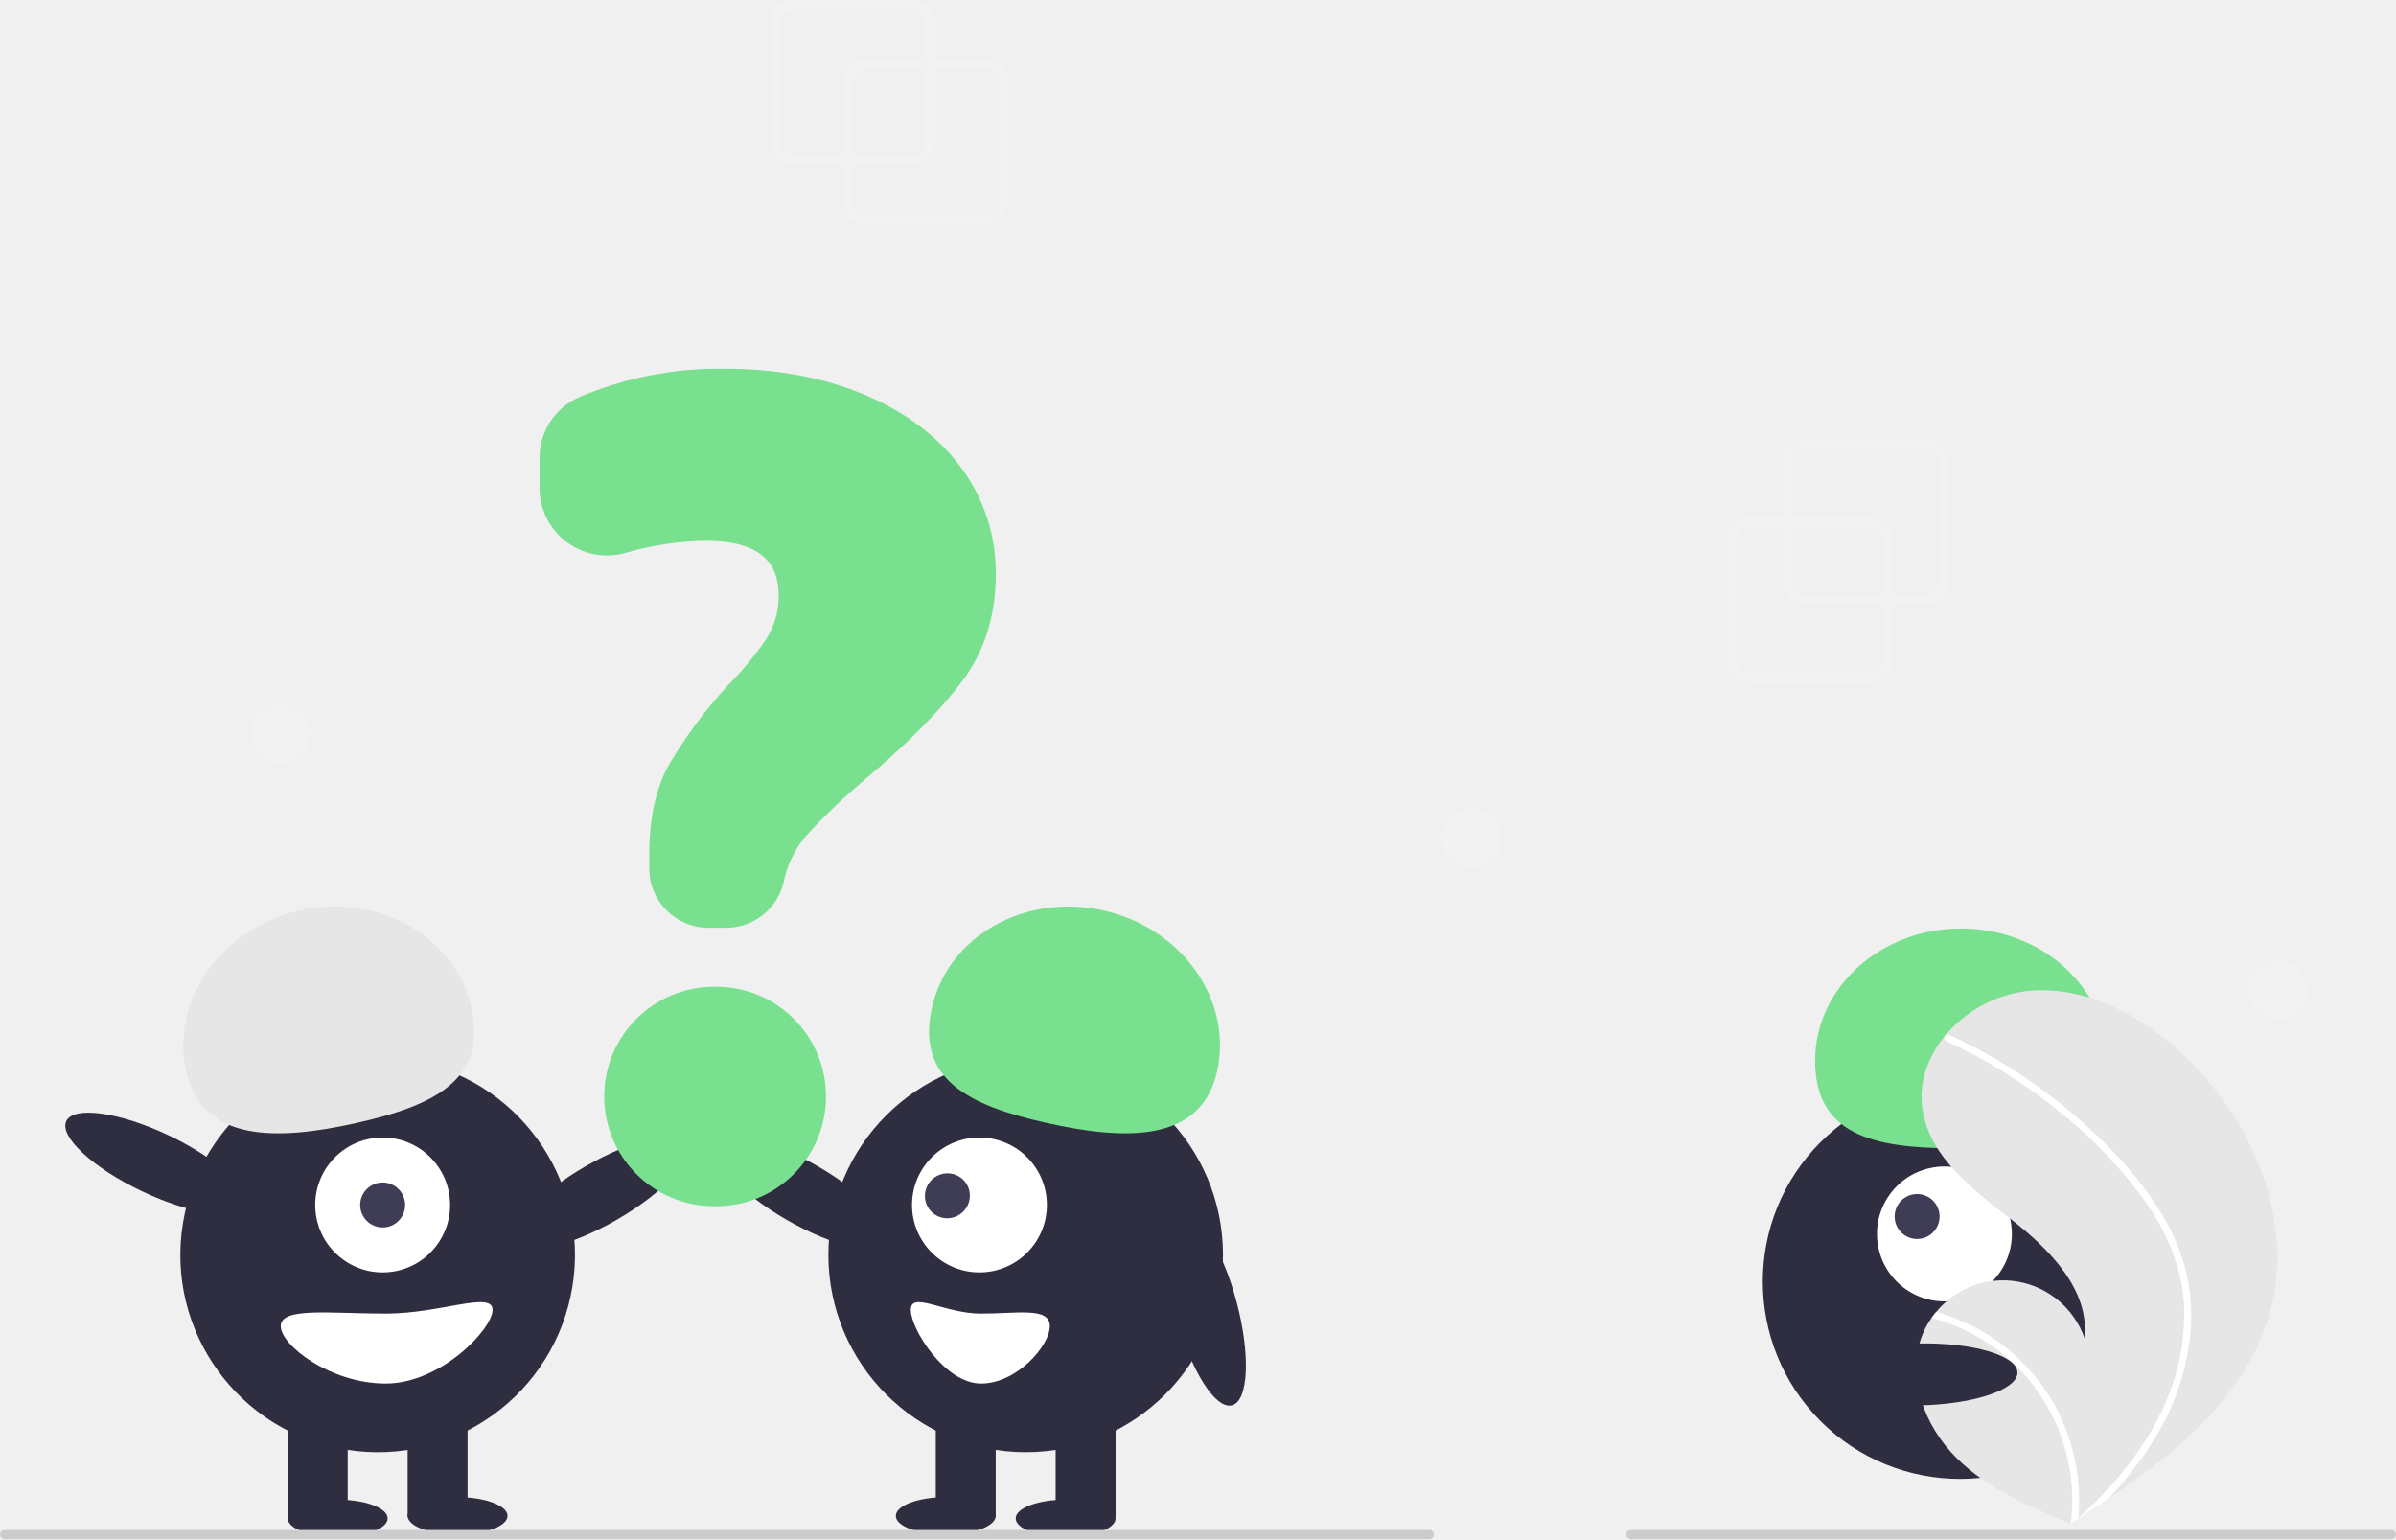
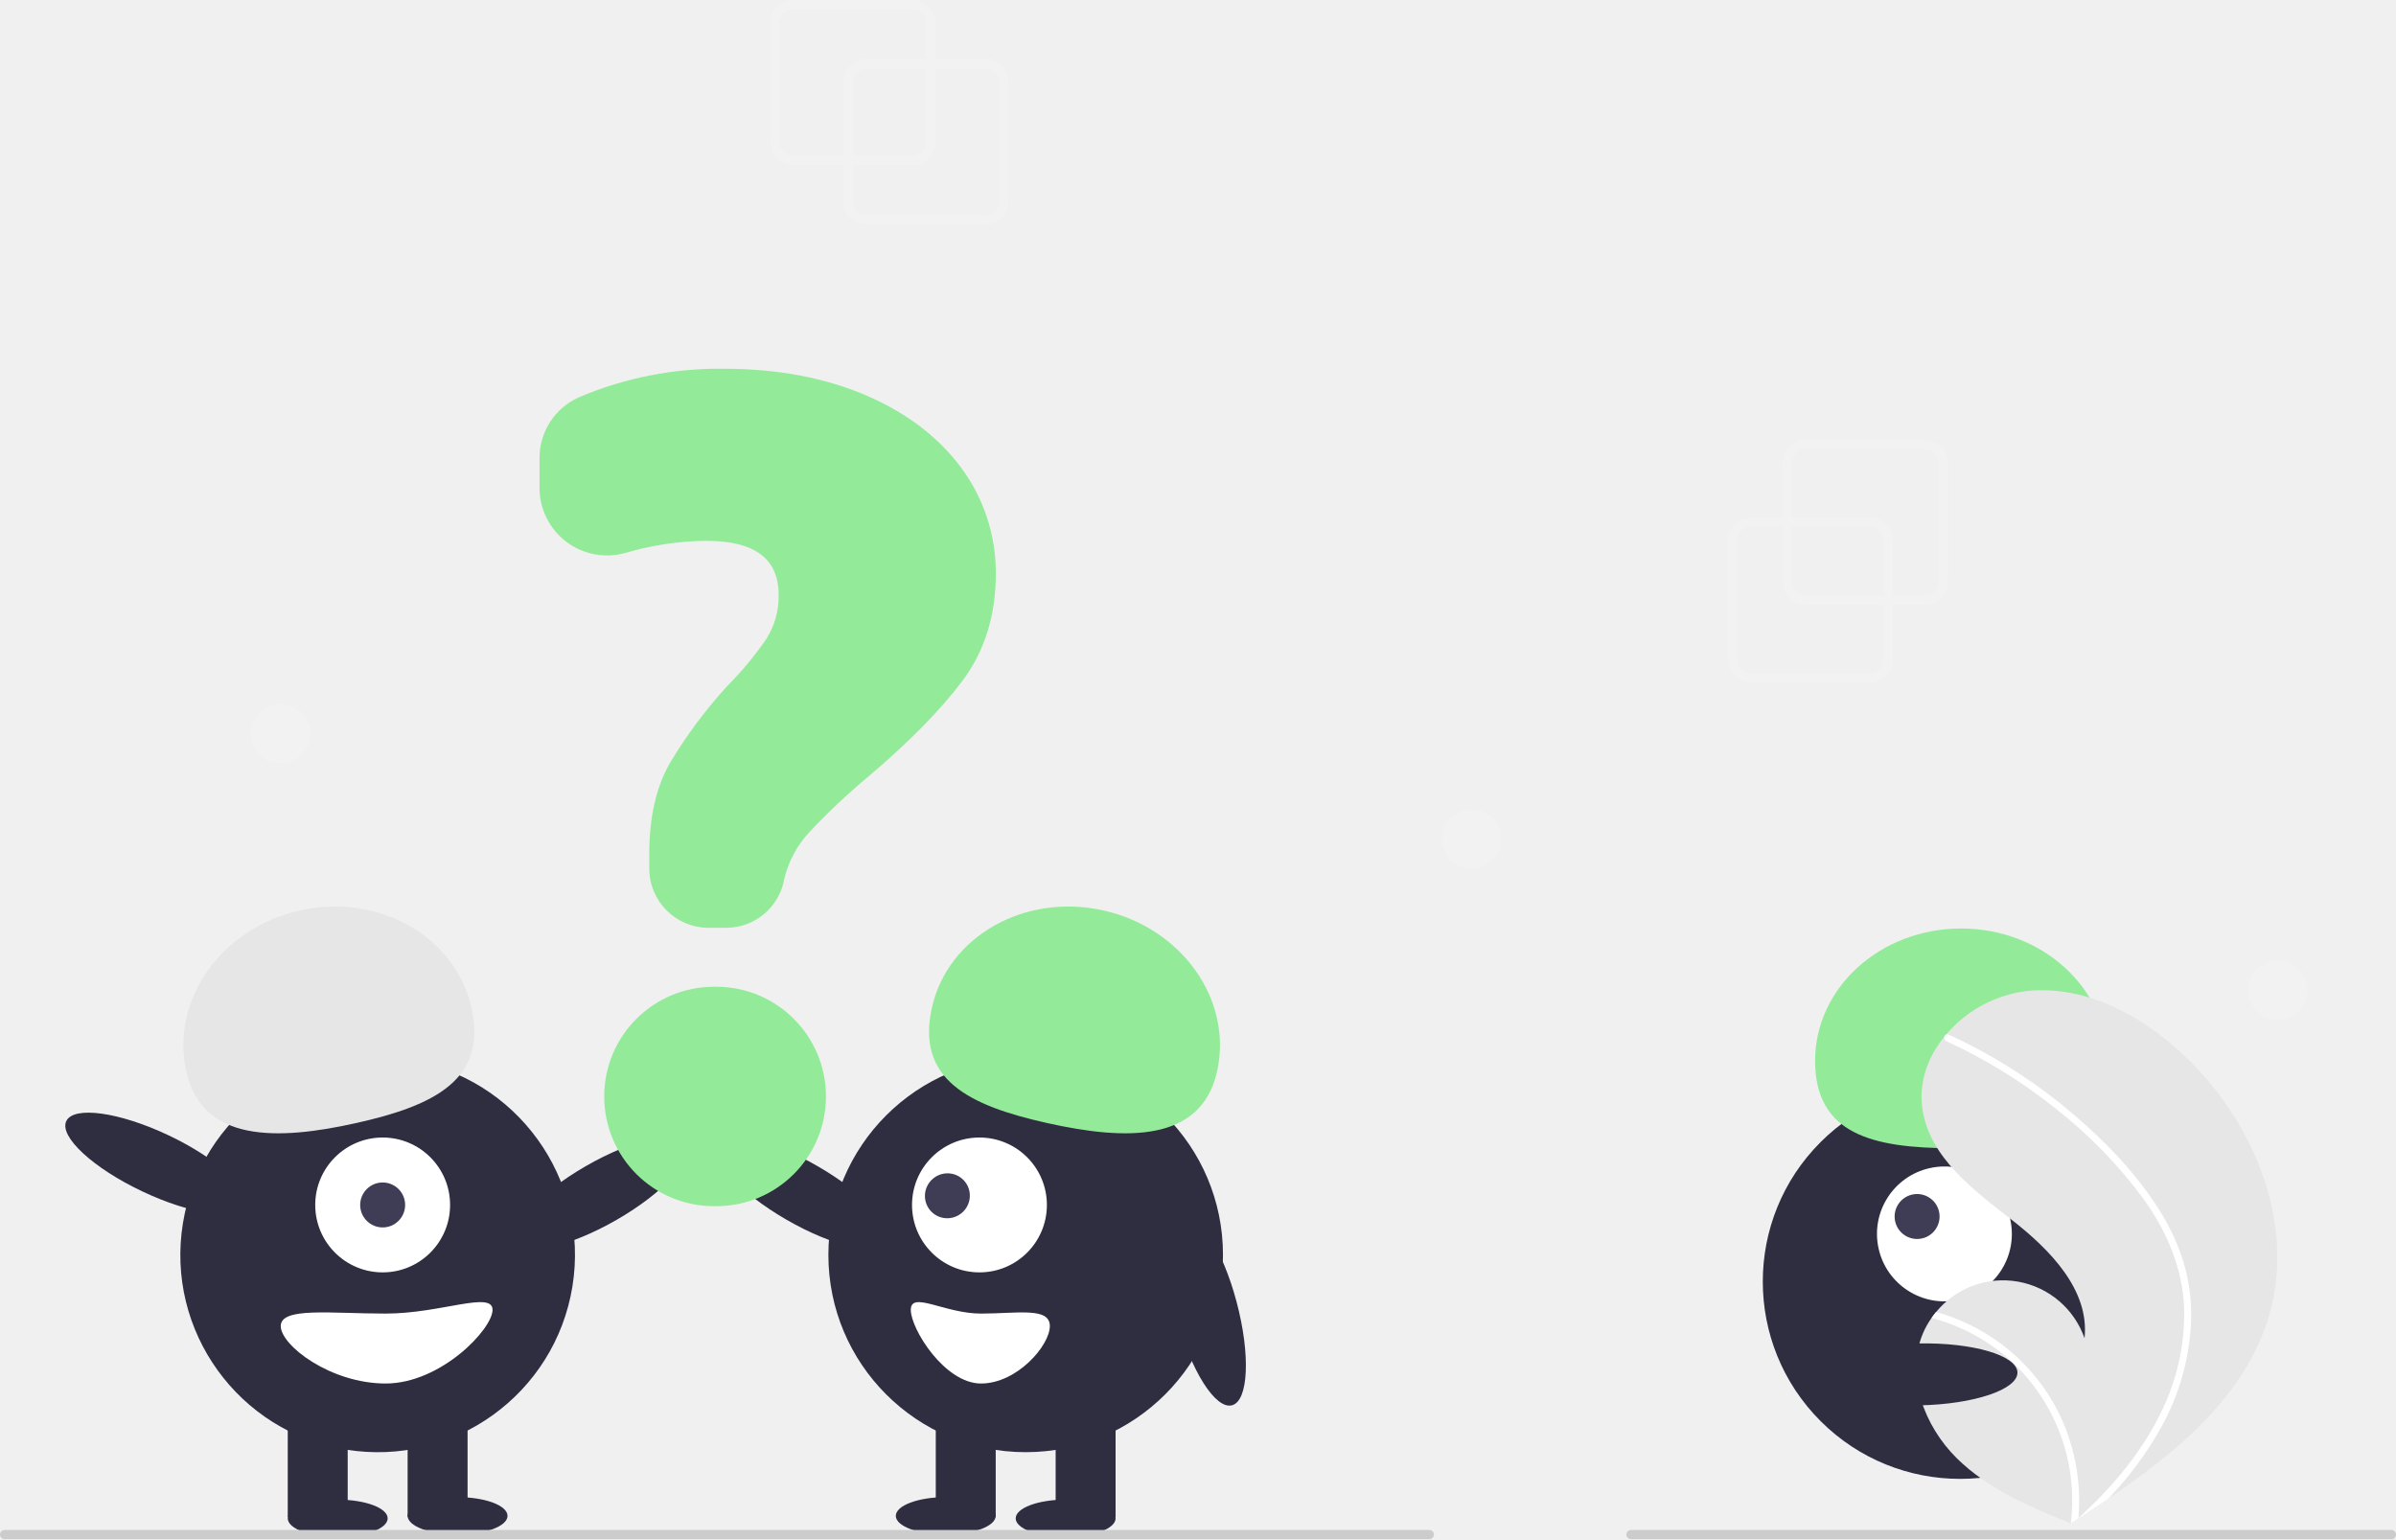
- <svg xmlns="http://www.w3.org/2000/svg" id="b1a9ffcb-883a-40c3-a838-c4c452e3657e" data-name="Layer 1" width="523" height="336" viewBox="0 0 523 336">
-   <circle cx="766.35" cy="561.776" r="43.067" transform="translate(-511.2767 424.4313) rotate(-45)" fill="#2f2e41" />
-   <circle cx="762.929" cy="551.366" r="14.719" transform="translate(-439.6308 -104.0852) rotate(-12.48125)" fill="#fff" />
-   <circle cx="756.966" cy="547.565" r="4.906" transform="translate(-438.9502 -105.4637) rotate(-12.48125)" fill="#3f3d56" />
-   <path d="M764.648,532.66c-17.613-.033-29.978-3.179-29.948-19.136s14.332-28.867,31.945-28.834,31.868,12.995,31.838,28.952C798.454,529.599,782.262,532.692,764.648,532.66Z" transform="translate(-338.5 -282)" fill="#79e08f" />
-   <path d="M833.852,568.974c-5.052,17.526-19.804,29.795-35.191,40.217q-3.223,2.183-6.448,4.266c-.015.006-.03.02-.044.026-.103.066-.207.133-.303.2-.444.286-.888.572-1.328.855l.242.109s.237.126-.022.02c-.077-.032-.158-.061-.235-.094-8.939-3.605-18.037-7.476-24.888-14.23-7.106-7.014-11.26-18.014-7.411-27.228a17.592,17.592,0,0,1,1.905-3.419c.312-.447.648-.874.998-1.294a18.856,18.856,0,0,1,32.386,5.73c1.131-10.526-7.549-19.343-15.901-25.848-8.356-6.502-17.851-13.583-19.467-24.051-.902-5.824,1.123-11.468,4.812-15.999.114-.138.228-.275.346-.409a27.518,27.518,0,0,1,17.687-9.489c12.813-1.332,25.259,5.451,34.568,14.359C830.538,527.03,839.595,549.047,833.852,568.974Z" transform="translate(-338.5 -282)" fill="#e6e6e6" />
-   <path d="M809.767,546.05a46.78,46.78,0,0,1,5.604,12.361,40.62,40.62,0,0,1,1.404,11.997,52.044,52.044,0,0,1-6.816,23.685A74.902,74.902,0,0,1,798.66,609.192q-3.223,2.183-6.448,4.266c-.015.006-.03.02-.044.026-.103.066-.207.133-.303.2-.444.286-.888.572-1.328.855,0,0,.479.235.219.129-.077-.032-.158-.061-.235-.094a41.405,41.405,0,0,0-13.249-35.651,41.76,41.76,0,0,0-17.146-9.226c.312-.447.648-.874.998-1.294a43.296,43.296,0,0,1,7.147,2.704,42.424,42.424,0,0,1,19.182,18.493,43.374,43.374,0,0,1,4.723,23.801c.367-.333.735-.673,1.092-1.01,6.793-6.333,12.826-13.602,16.91-21.992A48.416,48.416,0,0,0,815.247,567.493c-.333-8.653-3.781-16.668-8.773-23.646a101.346,101.346,0,0,0-19.211-19.798,115.158,115.158,0,0,0-23.892-14.751.828.828,0,0,1-.417-1.063.704.704,0,0,1,.346-.409.613.613,0,0,1,.532.023c1.054.485,2.1.977,3.139,1.49a116.465,116.465,0,0,1,24.062,15.873C798.117,531.25,804.785,538.149,809.767,546.05Z" transform="translate(-338.5 -282)" fill="#fff" />
-   <ellipse cx="73.714" cy="331.46" rx="10.903" ry="4.089" fill="#2f2e41" />
-   <ellipse cx="99.881" cy="330.915" rx="10.903" ry="4.089" fill="#2f2e41" />
-   <ellipse cx="469.744" cy="542.424" rx="21.534" ry="6.76" transform="translate(-546.6249 25.10005) rotate(-29.96257)" fill="#2f2e41" />
-   <circle cx="420.936" cy="555.946" r="43.067" transform="translate(-533.7577 600.3947) rotate(-80.78252)" fill="#2f2e41" />
-   <rect x="62.811" y="307.746" width="13.084" height="23.442" fill="#2f2e41" />
-   <rect x="88.978" y="307.746" width="13.084" height="23.442" fill="#2f2e41" />
-   <circle cx="83.527" cy="263.043" r="14.719" fill="#fff" />
-   <circle cx="83.527" cy="263.043" r="4.906" fill="#3f3d56" />
-   <path d="M379.16,515.895c-3.477-15.574,7.639-31.31,24.829-35.149s33.944,5.675,37.422,21.249-7.915,21.318-25.105,25.156S382.637,531.469,379.16,515.895Z" transform="translate(-338.5 -282)" fill="#e6e6e6" />
-   <ellipse cx="372.428" cy="535.963" rx="6.76" ry="21.534" transform="translate(-609.9256 360.7865) rotate(-64.62574)" fill="#2f2e41" />
-   <path d="M399.782,571.483c0,4.215,10.853,12.539,22.897,12.539s23.335-11.867,23.335-16.082-11.292.818-23.335.818S399.782,567.268,399.782,571.483Z" transform="translate(-338.5 -282)" fill="#fff" />
-   <ellipse cx="232.609" cy="331.46" rx="10.903" ry="4.089" fill="#2f2e41" />
-   <ellipse cx="206.441" cy="330.915" rx="10.903" ry="4.089" fill="#2f2e41" />
-   <ellipse cx="513.579" cy="542.424" rx="6.76" ry="21.534" transform="translate(-551.3501 434.4593) rotate(-60.03743)" fill="#2f2e41" />
-   <circle cx="223.886" cy="273.946" r="43.067" fill="#2f2e41" />
-   <rect x="230.428" y="307.746" width="13.084" height="23.442" fill="#2f2e41" />
-   <rect x="204.261" y="307.746" width="13.084" height="23.442" fill="#2f2e41" />
-   <circle cx="213.796" cy="263.043" r="14.719" fill="#fff" />
-   <ellipse cx="545.296" cy="543.043" rx="4.921" ry="4.886" transform="translate(-562.7767 262.2905) rotate(-44.97427)" fill="#3f3d56" />
-   <path d="M567.018,527.151c-17.19-3.838-28.582-9.582-25.105-25.156s20.232-25.087,37.422-21.249,28.306,19.575,24.829,35.149S584.208,530.989,567.018,527.151Z" transform="translate(-338.5 -282)" fill="#79e08f" />
-   <ellipse cx="601.895" cy="567.963" rx="6.76" ry="21.534" transform="translate(-464.129 -108.4587) rotate(-14.87459)" fill="#2f2e41" />
-   <path d="M552.629,568.758c-7.907,0-15.32-5.033-15.32-.818s7.413,16.082,15.32,16.082,15.032-8.323,15.032-12.539S560.536,568.758,552.629,568.758Z" transform="translate(-338.5 -282)" fill="#fff" />
-   <path d="M496.972,484.539H493.147a12.937,12.937,0,0,1-12.923-12.923v-3.211c0-7.953,1.507-14.612,4.479-19.792a104.114,104.114,0,0,1,12.542-16.852,74.269,74.269,0,0,0,8.528-10.279,17.29,17.29,0,0,0,2.693-9.562c0-7.978-5.198-11.856-15.891-11.856a64.526,64.526,0,0,0-17.515,2.629,14.745,14.745,0,0,1-18.792-14.178v-6.5a14.463,14.463,0,0,1,8.532-13.256A78.083,78.083,0,0,1,496.61,362.5c11.444,0,21.775,1.922,30.707,5.713,8.948,3.799,16.017,9.157,21.011,15.924a38.352,38.352,0,0,1,7.536,23.244c0,8.98-2.452,16.801-7.287,23.247-4.782,6.38-11.638,13.364-20.376,20.76a145.204,145.204,0,0,0-13.063,12.307,22.718,22.718,0,0,0-5.431,10.111A12.888,12.888,0,0,1,496.972,484.539Z" transform="translate(-338.5 -282)" fill="#79e08f" />
-   <path d="M494.845,545.311h-.504a23.951,23.951,0,0,1,0-47.902h.504a23.951,23.951,0,1,1,0,47.902Z" transform="translate(-338.5 -282)" fill="#79e08f" />
-   <path d="M650.5,618h-311a1,1,0,0,1,0-2h311a1,1,0,0,1,0,2Z" transform="translate(-338.5 -282)" fill="#ccc" />
-   <path d="M860.5,618h-166a1,1,0,0,1,0-2h166a1,1,0,0,1,0,2Z" transform="translate(-338.5 -282)" fill="#ccc" />
-   <ellipse cx="757.339" cy="582.032" rx="21.534" ry="6.76" transform="translate(-349.736 -267.0801) rotate(-1.12041)" fill="#2f2e41" />
-   <path d="M746.661,431h-26a5.006,5.006,0,0,1-5-5V400a5.006,5.006,0,0,1,5-5h26a5.006,5.006,0,0,1,5,5v26A5.006,5.006,0,0,1,746.661,431Zm-26-34a3.003,3.003,0,0,0-3,3v26a3.003,3.003,0,0,0,3,3h26a3.003,3.003,0,0,0,3-3V400a3.003,3.003,0,0,0-3-3Z" transform="translate(-338.5 -282)" fill="#f2f2f2" />
-   <path d="M758.661,414h-26a5.006,5.006,0,0,1-5-5V383a5.006,5.006,0,0,1,5-5h26a5.006,5.006,0,0,1,5,5v26A5.006,5.006,0,0,1,758.661,414Zm-26-34a3.003,3.003,0,0,0-3,3v26a3.003,3.003,0,0,0,3,3h26a3.003,3.003,0,0,0,3-3V383a3.003,3.003,0,0,0-3-3Z" transform="translate(-338.5 -282)" fill="#f2f2f2" />
-   <path d="M553.661,331h-26a5.006,5.006,0,0,1-5-5V300a5.006,5.006,0,0,1,5-5h26a5.006,5.006,0,0,1,5,5v26A5.006,5.006,0,0,1,553.661,331Zm-26-34a3.003,3.003,0,0,0-3,3v26a3.003,3.003,0,0,0,3,3h26a3.003,3.003,0,0,0,3-3V300a3.003,3.003,0,0,0-3-3Z" transform="translate(-338.5 -282)" fill="#f2f2f2" />
-   <path d="M537.661,318h-26a5.006,5.006,0,0,1-5-5V287a5.006,5.006,0,0,1,5-5h26a5.006,5.006,0,0,1,5,5v26A5.006,5.006,0,0,1,537.661,318Zm-26-34a3.003,3.003,0,0,0-3,3v26a3.003,3.003,0,0,0,3,3h26a3.003,3.003,0,0,0,3-3V287a3.003,3.003,0,0,0-3-3Z" transform="translate(-338.5 -282)" fill="#f2f2f2" />
-   <circle cx="321.22" cy="183.17" r="6.467" fill="#f2f2f2" />
-   <circle cx="61.22" cy="160.17" r="6.467" fill="#f2f2f2" />
-   <circle cx="497.22" cy="216.17" r="6.467" fill="#f2f2f2" />
+ <svg xmlns="http://www.w3.org/2000/svg" id="b1a9ffcb-883a-40c3-a838-c4c452e3657e" data-name="Layer 1" width="523" height="336" viewBox="0 0 523 336" version="1.1">
+   <defs id="defs85" />
+   <circle cx="766.35" cy="561.776" r="43.067" transform="translate(-511.2767 424.4313) rotate(-45)" fill="#2f2e41" id="circle2" />
+   <circle cx="762.929" cy="551.366" r="14.719" transform="translate(-439.6308 -104.0852) rotate(-12.48125)" fill="#fff" id="circle4" />
+   <circle cx="756.966" cy="547.565" r="4.906" transform="translate(-438.9502 -105.4637) rotate(-12.48125)" fill="#3f3d56" id="circle6" />
+   <path d="M764.648,532.66c-17.613-.033-29.978-3.179-29.948-19.136s14.332-28.867,31.945-28.834,31.868,12.995,31.838,28.952C798.454,529.599,782.262,532.692,764.648,532.66Z" transform="translate(-338.5 -282)" fill="#79e08f" id="path8" style="fill:#93eb99;fill-opacity:1" />
+   <path d="M833.852,568.974c-5.052,17.526-19.804,29.795-35.191,40.217q-3.223,2.183-6.448,4.266c-.015.006-.03.02-.044.026-.103.066-.207.133-.303.2-.444.286-.888.572-1.328.855l.242.109s.237.126-.022.02c-.077-.032-.158-.061-.235-.094-8.939-3.605-18.037-7.476-24.888-14.23-7.106-7.014-11.26-18.014-7.411-27.228a17.592,17.592,0,0,1,1.905-3.419c.312-.447.648-.874.998-1.294a18.856,18.856,0,0,1,32.386,5.73c1.131-10.526-7.549-19.343-15.901-25.848-8.356-6.502-17.851-13.583-19.467-24.051-.902-5.824,1.123-11.468,4.812-15.999.114-.138.228-.275.346-.409a27.518,27.518,0,0,1,17.687-9.489c12.813-1.332,25.259,5.451,34.568,14.359C830.538,527.03,839.595,549.047,833.852,568.974Z" transform="translate(-338.5 -282)" fill="#e6e6e6" id="path10" />
+   <path d="M809.767,546.05a46.78,46.78,0,0,1,5.604,12.361,40.62,40.62,0,0,1,1.404,11.997,52.044,52.044,0,0,1-6.816,23.685A74.902,74.902,0,0,1,798.66,609.192q-3.223,2.183-6.448,4.266c-.015.006-.03.02-.044.026-.103.066-.207.133-.303.2-.444.286-.888.572-1.328.855,0,0,.479.235.219.129-.077-.032-.158-.061-.235-.094a41.405,41.405,0,0,0-13.249-35.651,41.76,41.76,0,0,0-17.146-9.226c.312-.447.648-.874.998-1.294a43.296,43.296,0,0,1,7.147,2.704,42.424,42.424,0,0,1,19.182,18.493,43.374,43.374,0,0,1,4.723,23.801c.367-.333.735-.673,1.092-1.01,6.793-6.333,12.826-13.602,16.91-21.992A48.416,48.416,0,0,0,815.247,567.493c-.333-8.653-3.781-16.668-8.773-23.646a101.346,101.346,0,0,0-19.211-19.798,115.158,115.158,0,0,0-23.892-14.751.828.828,0,0,1-.417-1.063.704.704,0,0,1,.346-.409.613.613,0,0,1,.532.023c1.054.485,2.1.977,3.139,1.49a116.465,116.465,0,0,1,24.062,15.873C798.117,531.25,804.785,538.149,809.767,546.05Z" transform="translate(-338.5 -282)" fill="#fff" id="path12" />
+   <ellipse cx="73.714" cy="331.46" rx="10.903" ry="4.089" fill="#2f2e41" id="ellipse14" />
+   <ellipse cx="99.881" cy="330.915" rx="10.903" ry="4.089" fill="#2f2e41" id="ellipse16" />
+   <ellipse cx="469.744" cy="542.424" rx="21.534" ry="6.76" transform="translate(-546.6249 25.10005) rotate(-29.96257)" fill="#2f2e41" id="ellipse18" />
+   <circle cx="420.936" cy="555.946" r="43.067" transform="translate(-533.7577 600.3947) rotate(-80.78252)" fill="#2f2e41" id="circle20" />
+   <rect x="62.811" y="307.746" width="13.084" height="23.442" fill="#2f2e41" id="rect22" />
+   <rect x="88.978" y="307.746" width="13.084" height="23.442" fill="#2f2e41" id="rect24" />
+   <circle cx="83.527" cy="263.043" r="14.719" fill="#fff" id="circle26" />
+   <circle cx="83.527" cy="263.043" r="4.906" fill="#3f3d56" id="circle28" />
+   <path d="M379.16,515.895c-3.477-15.574,7.639-31.31,24.829-35.149s33.944,5.675,37.422,21.249-7.915,21.318-25.105,25.156S382.637,531.469,379.16,515.895Z" transform="translate(-338.5 -282)" fill="#e6e6e6" id="path30" />
+   <ellipse cx="372.428" cy="535.963" rx="6.76" ry="21.534" transform="translate(-609.9256 360.7865) rotate(-64.62574)" fill="#2f2e41" id="ellipse32" />
+   <path d="M399.782,571.483c0,4.215,10.853,12.539,22.897,12.539s23.335-11.867,23.335-16.082-11.292.818-23.335.818S399.782,567.268,399.782,571.483Z" transform="translate(-338.5 -282)" fill="#fff" id="path34" />
+   <ellipse cx="232.609" cy="331.46" rx="10.903" ry="4.089" fill="#2f2e41" id="ellipse36" />
+   <ellipse cx="206.441" cy="330.915" rx="10.903" ry="4.089" fill="#2f2e41" id="ellipse38" />
+   <ellipse cx="513.579" cy="542.424" rx="6.76" ry="21.534" transform="translate(-551.3501 434.4593) rotate(-60.03743)" fill="#2f2e41" id="ellipse40" />
+   <circle cx="223.886" cy="273.946" r="43.067" fill="#2f2e41" id="circle42" />
+   <rect x="230.428" y="307.746" width="13.084" height="23.442" fill="#2f2e41" id="rect44" />
+   <rect x="204.261" y="307.746" width="13.084" height="23.442" fill="#2f2e41" id="rect46" />
+   <circle cx="213.796" cy="263.043" r="14.719" fill="#fff" id="circle48" />
+   <ellipse cx="545.296" cy="543.043" rx="4.921" ry="4.886" transform="translate(-562.7767 262.2905) rotate(-44.97427)" fill="#3f3d56" id="ellipse50" />
+   <path d="M567.018,527.151c-17.19-3.838-28.582-9.582-25.105-25.156s20.232-25.087,37.422-21.249,28.306,19.575,24.829,35.149S584.208,530.989,567.018,527.151Z" transform="translate(-338.5 -282)" fill="#79e08f" id="path52" style="fill:#93eb99;fill-opacity:1" />
+   <ellipse cx="601.895" cy="567.963" rx="6.76" ry="21.534" transform="translate(-464.129 -108.4587) rotate(-14.87459)" fill="#2f2e41" id="ellipse54" />
+   <path d="M552.629,568.758c-7.907,0-15.32-5.033-15.32-.818s7.413,16.082,15.32,16.082,15.032-8.323,15.032-12.539S560.536,568.758,552.629,568.758Z" transform="translate(-338.5 -282)" fill="#fff" id="path56" />
+   <path d="M496.972,484.539H493.147a12.937,12.937,0,0,1-12.923-12.923v-3.211c0-7.953,1.507-14.612,4.479-19.792a104.114,104.114,0,0,1,12.542-16.852,74.269,74.269,0,0,0,8.528-10.279,17.29,17.29,0,0,0,2.693-9.562c0-7.978-5.198-11.856-15.891-11.856a64.526,64.526,0,0,0-17.515,2.629,14.745,14.745,0,0,1-18.792-14.178v-6.5a14.463,14.463,0,0,1,8.532-13.256A78.083,78.083,0,0,1,496.61,362.5c11.444,0,21.775,1.922,30.707,5.713,8.948,3.799,16.017,9.157,21.011,15.924a38.352,38.352,0,0,1,7.536,23.244c0,8.98-2.452,16.801-7.287,23.247-4.782,6.38-11.638,13.364-20.376,20.76a145.204,145.204,0,0,0-13.063,12.307,22.718,22.718,0,0,0-5.431,10.111A12.888,12.888,0,0,1,496.972,484.539Z" transform="translate(-338.5 -282)" fill="#79e08f" id="path58" style="fill:#93eb99;fill-opacity:1" />
+   <path d="M494.845,545.311h-.504a23.951,23.951,0,0,1,0-47.902h.504a23.951,23.951,0,1,1,0,47.902Z" transform="translate(-338.5 -282)" fill="#79e08f" id="path60" style="fill:#93eb99;fill-opacity:1" />
+   <path d="M650.5,618h-311a1,1,0,0,1,0-2h311a1,1,0,0,1,0,2Z" transform="translate(-338.5 -282)" fill="#ccc" id="path62" />
+   <path d="M860.5,618h-166a1,1,0,0,1,0-2h166a1,1,0,0,1,0,2Z" transform="translate(-338.5 -282)" fill="#ccc" id="path64" />
+   <ellipse cx="757.339" cy="582.032" rx="21.534" ry="6.76" transform="translate(-349.736 -267.0801) rotate(-1.12041)" fill="#2f2e41" id="ellipse66" />
+   <path d="M746.661,431h-26a5.006,5.006,0,0,1-5-5V400a5.006,5.006,0,0,1,5-5h26a5.006,5.006,0,0,1,5,5v26A5.006,5.006,0,0,1,746.661,431Zm-26-34a3.003,3.003,0,0,0-3,3v26a3.003,3.003,0,0,0,3,3h26a3.003,3.003,0,0,0,3-3V400a3.003,3.003,0,0,0-3-3Z" transform="translate(-338.5 -282)" fill="#f2f2f2" id="path68" />
+   <path d="M758.661,414h-26a5.006,5.006,0,0,1-5-5V383a5.006,5.006,0,0,1,5-5h26a5.006,5.006,0,0,1,5,5v26A5.006,5.006,0,0,1,758.661,414Zm-26-34a3.003,3.003,0,0,0-3,3v26a3.003,3.003,0,0,0,3,3h26a3.003,3.003,0,0,0,3-3V383a3.003,3.003,0,0,0-3-3Z" transform="translate(-338.5 -282)" fill="#f2f2f2" id="path70" />
+   <path d="M553.661,331h-26a5.006,5.006,0,0,1-5-5V300a5.006,5.006,0,0,1,5-5h26a5.006,5.006,0,0,1,5,5v26A5.006,5.006,0,0,1,553.661,331Zm-26-34a3.003,3.003,0,0,0-3,3v26a3.003,3.003,0,0,0,3,3h26a3.003,3.003,0,0,0,3-3V300a3.003,3.003,0,0,0-3-3Z" transform="translate(-338.5 -282)" fill="#f2f2f2" id="path72" />
+   <path d="M537.661,318h-26a5.006,5.006,0,0,1-5-5V287a5.006,5.006,0,0,1,5-5h26a5.006,5.006,0,0,1,5,5v26A5.006,5.006,0,0,1,537.661,318Zm-26-34a3.003,3.003,0,0,0-3,3v26a3.003,3.003,0,0,0,3,3h26a3.003,3.003,0,0,0,3-3V287a3.003,3.003,0,0,0-3-3Z" transform="translate(-338.5 -282)" fill="#f2f2f2" id="path74" />
+   <circle cx="321.22" cy="183.17" r="6.467" fill="#f2f2f2" id="circle76" />
+   <circle cx="61.22" cy="160.17" r="6.467" fill="#f2f2f2" id="circle78" />
+   <circle cx="497.22" cy="216.17" r="6.467" fill="#f2f2f2" id="circle80" />
</svg>
